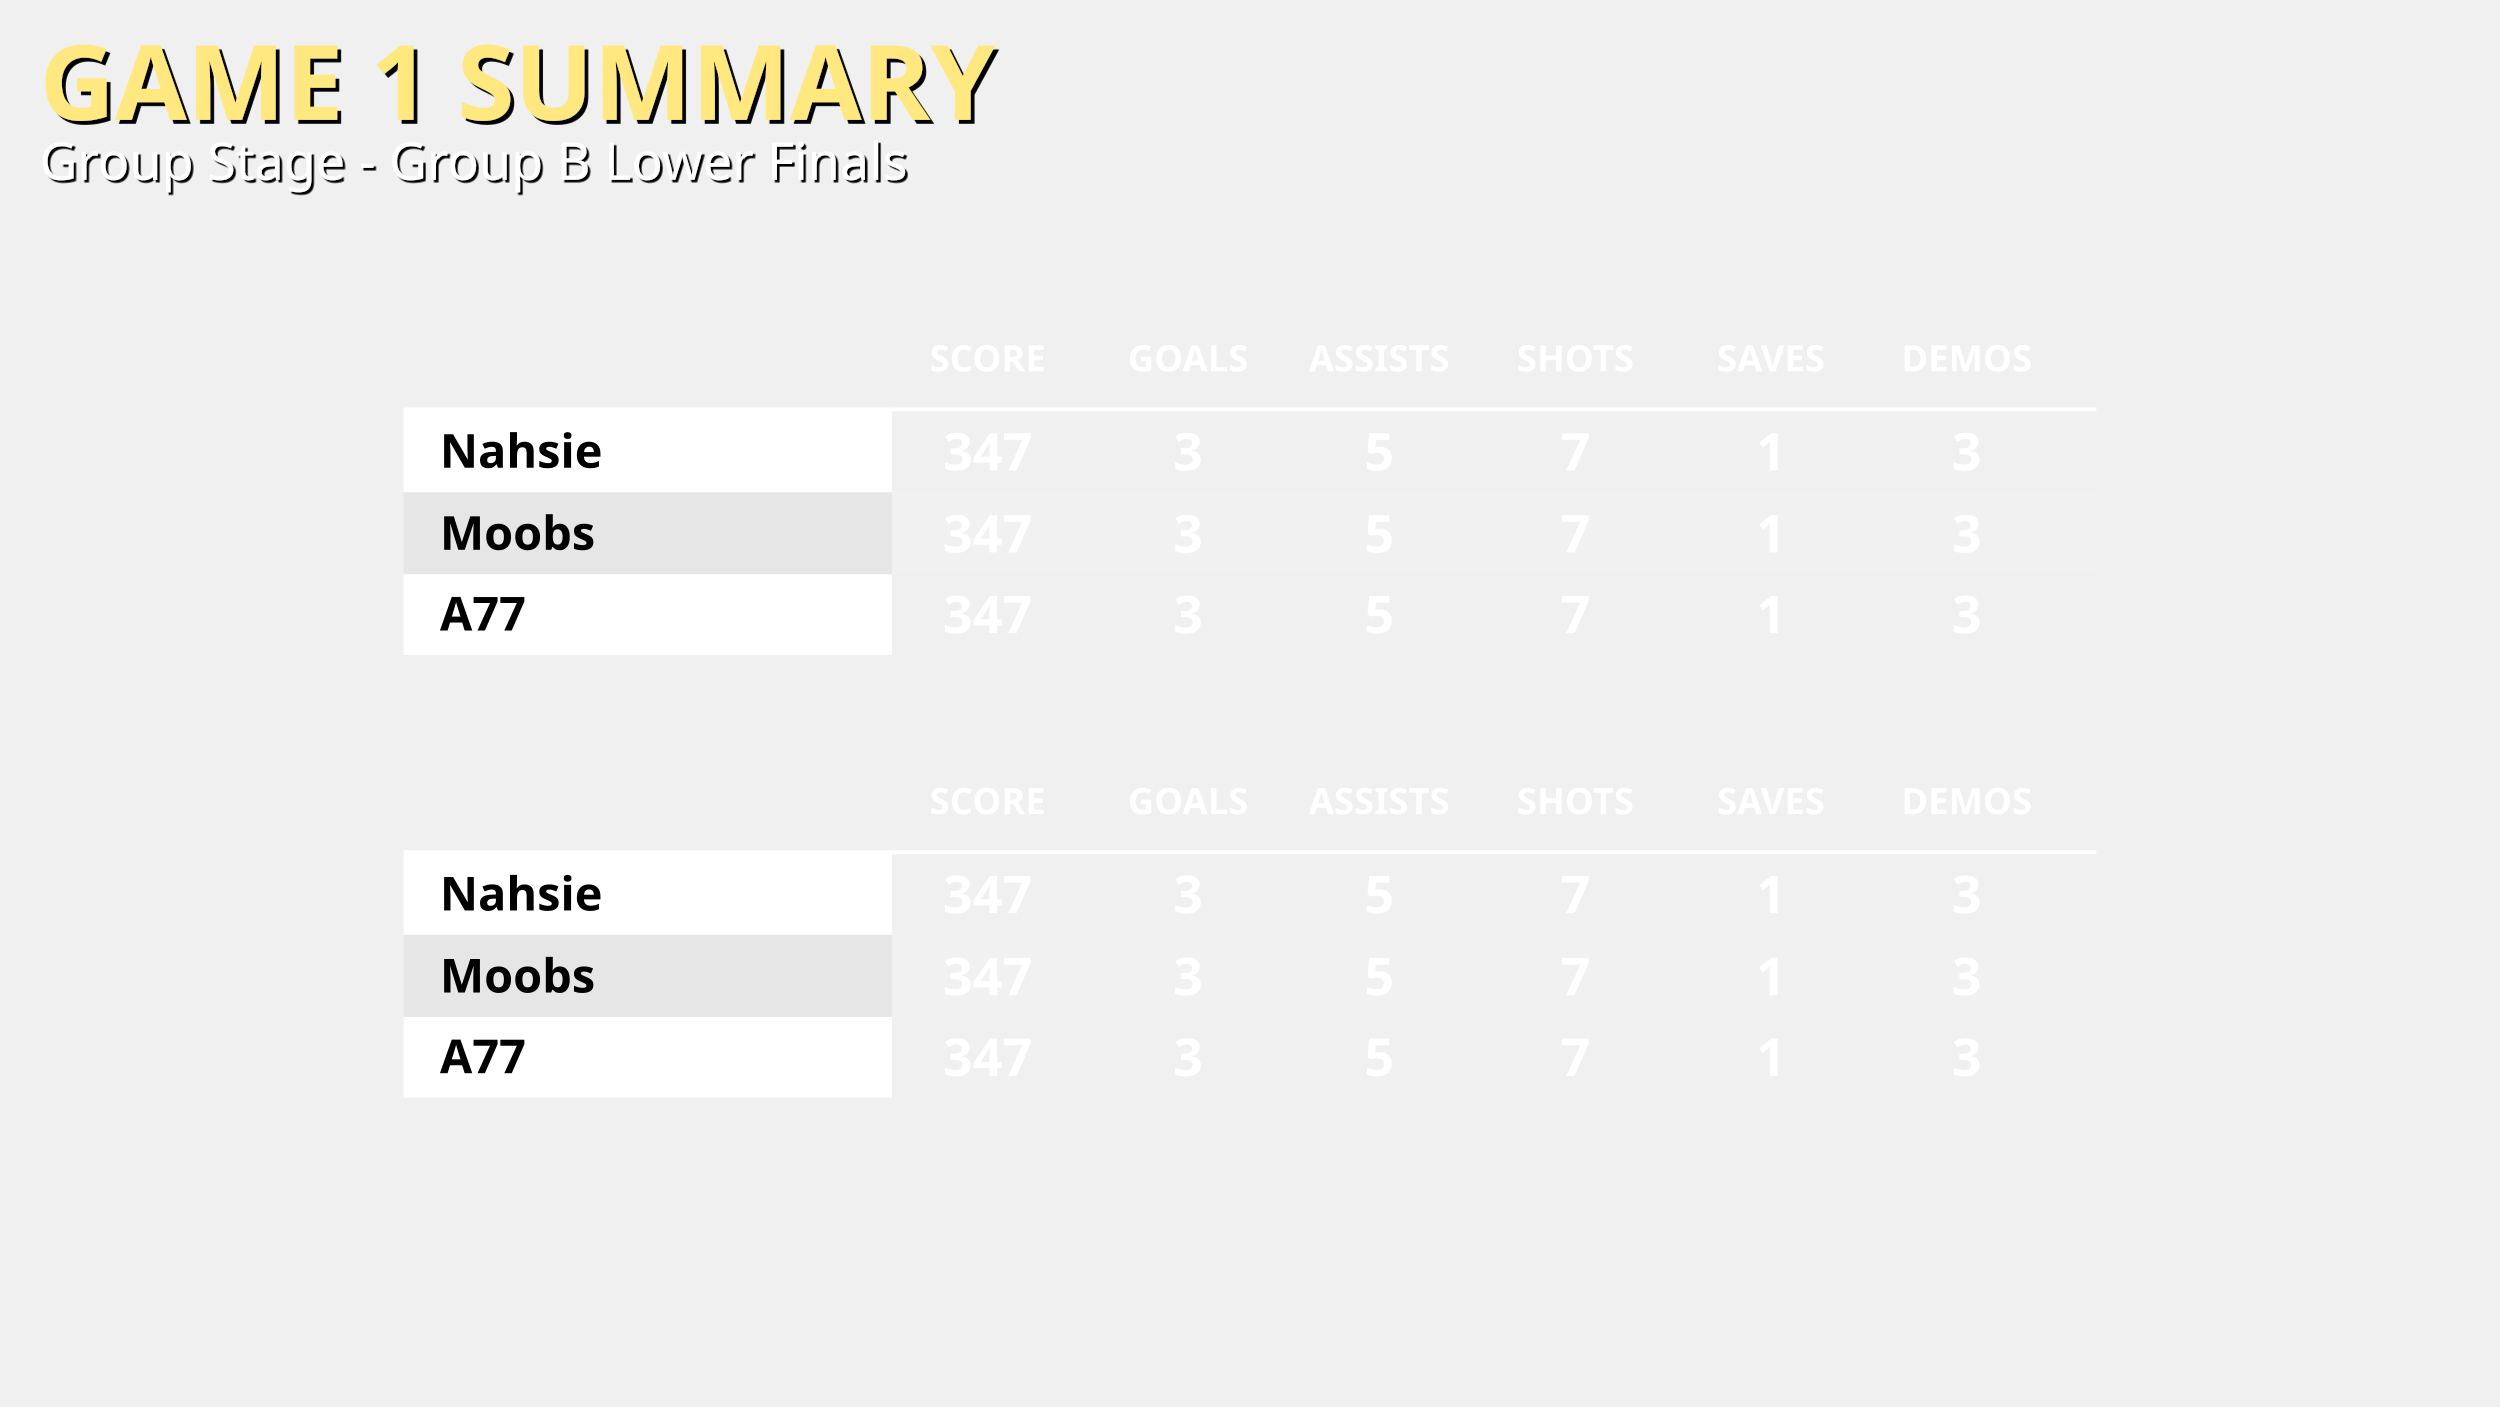
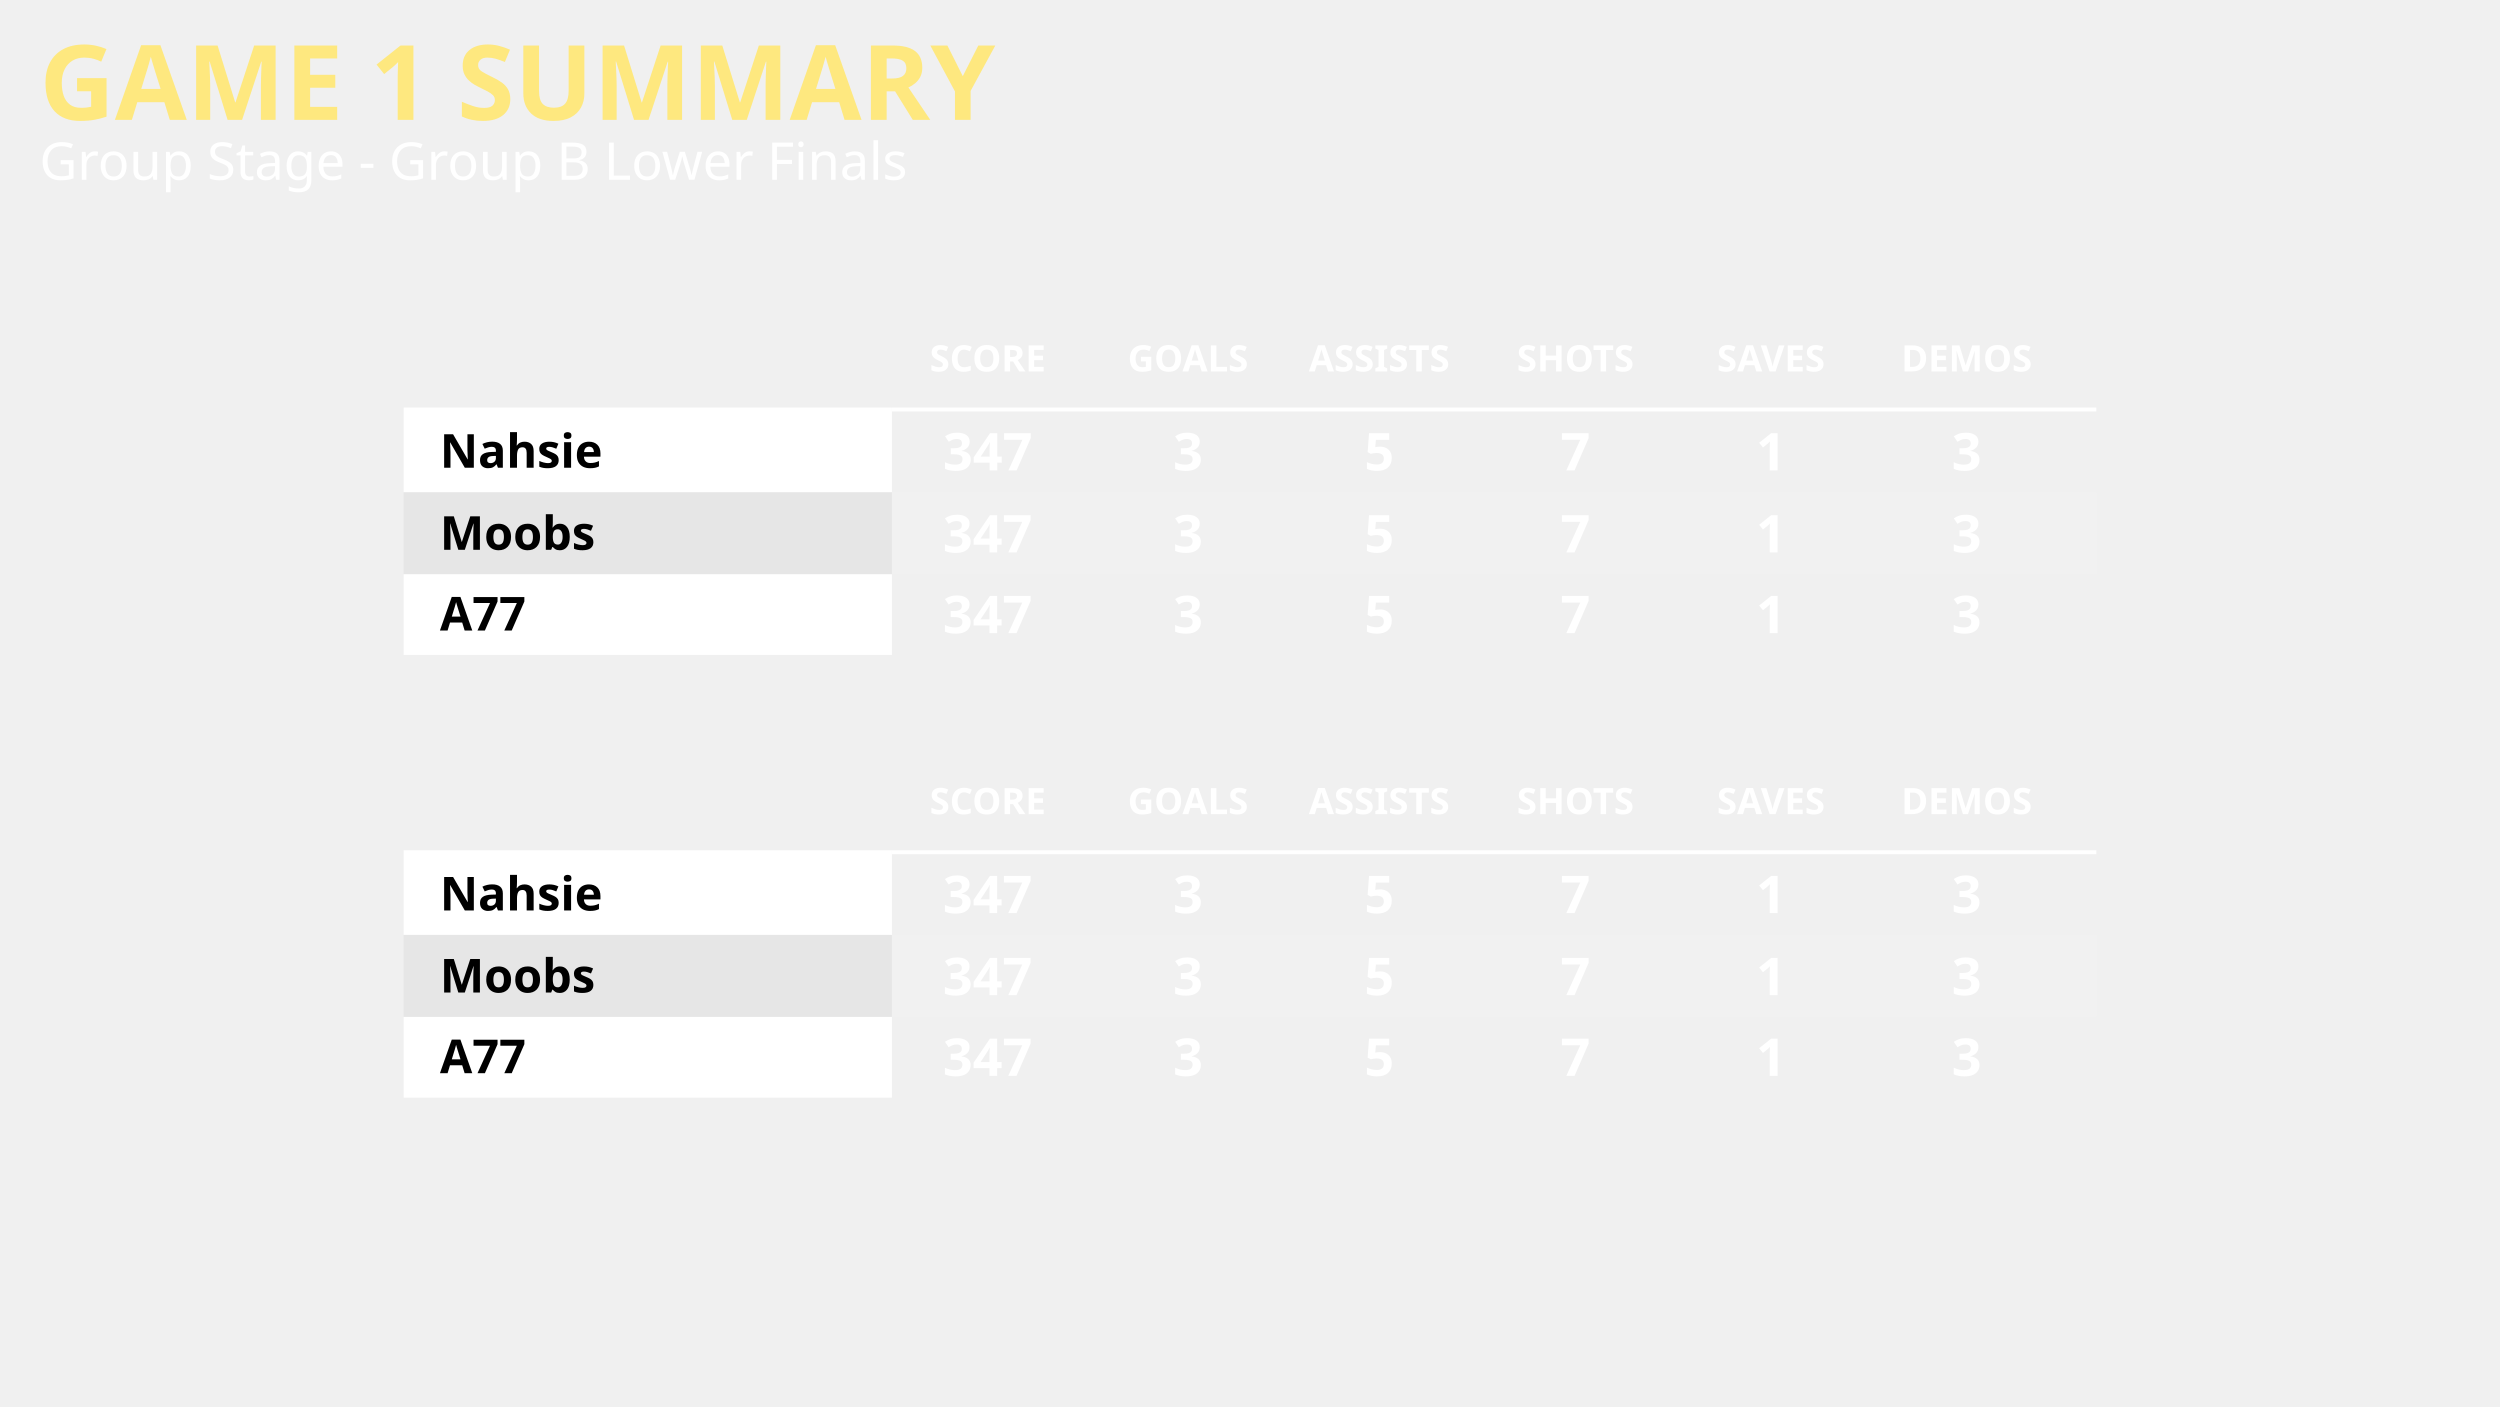
<svg xmlns="http://www.w3.org/2000/svg" xmlns:xlink="http://www.w3.org/1999/xlink" id="Layer_2" data-name="Layer 2" viewBox="0 0 1920 1080">
  <defs>
    <style>
      .cls-1 {
        fill: url(#linear-gradient);
      }

      .cls-1, .cls-2, .cls-3, .cls-4, .cls-5 {
        stroke-width: 0px;
      }

      .cls-6, .cls-7, .cls-8, .cls-3, .cls-5 {
        fill: #fff;
      }

      .cls-6, .cls-7, .cls-9, .cls-10 {
        font-family: Industry-Bold, Industry;
        font-weight: 700;
      }

      .cls-6, .cls-8 {
        font-size: 40px;
      }

      .cls-11 {
        letter-spacing: 0em;
      }

      .cls-12 {
        letter-spacing: 0em;
      }

      .cls-13 {
        letter-spacing: -.01em;
      }

      .cls-14 {
        letter-spacing: 0em;
      }

      .cls-15 {
        letter-spacing: -.01em;
      }

      .cls-16 {
        letter-spacing: -.02em;
      }

      .cls-17 {
        letter-spacing: -.08em;
      }

      .cls-18 {
        letter-spacing: -.02em;
      }

      .cls-7 {
        font-size: 28px;
      }

      .cls-19 {
        letter-spacing: 0em;
      }

      .cls-20 {
        letter-spacing: 0em;
      }

      .cls-21 {
        letter-spacing: 0em;
      }

      .cls-22 {
        letter-spacing: -.01em;
      }

      .cls-8 {
        filter: url(#drop-shadow-2);
        font-family: Industry-Demi, Industry;
        font-weight: 300;
      }

      .cls-23 {
        letter-spacing: -.02em;
      }

      .cls-2 {
        fill: url(#linear-gradient-2);
      }

      .cls-24 {
        letter-spacing: -.01em;
      }

      .cls-25 {
        letter-spacing: 0em;
      }

      .cls-26 {
        letter-spacing: -.01em;
      }

      .cls-9 {
        font-size: 36px;
      }

      .cls-9, .cls-4 {
        fill: #000;
      }

      .cls-10 {
        fill: #fee87f;
        filter: url(#drop-shadow-1);
        font-size: 80px;
      }

      .cls-27 {
        letter-spacing: 0em;
      }

      .cls-28 {
        letter-spacing: -.01em;
      }

      .cls-4, .cls-5 {
        opacity: .1;
      }
    </style>
    <LinearGradient id="linear-gradient" x1="1147.5" y1="238" x2="1147.5" y2="503" gradientUnits="userSpaceOnUse">
      <stop offset="0" stop-color="#202020" />
      <stop offset="1" stop-color="#121212" />
    </LinearGradient>
    <LinearGradient id="linear-gradient-2" y1="578" y2="843" xlink:href="#linear-gradient" />
-     <filter id="drop-shadow-1" filterUnits="userSpaceOnUse">
+     <Filter id="drop-shadow-1" filterUnits="userSpaceOnUse">
      <feOffset dx="3" dy="3" />
      <feGaussianBlur result="blur" stdDeviation="0" />
      <feFlood flood-color="#000" flood-opacity="1" />
      <feComposite in2="blur" operator="in" />
      <feComposite in="SourceGraphic" />
-     </filter>
-     <filter id="drop-shadow-2" filterUnits="userSpaceOnUse">
+     </Filter>
+     <Filter id="drop-shadow-2" filterUnits="userSpaceOnUse">
      <feOffset dx="2" dy="2" />
      <feGaussianBlur result="blur-2" stdDeviation="0" />
      <feFlood flood-color="#000" flood-opacity="1" />
      <feComposite in2="blur-2" operator="in" />
      <feComposite in="SourceGraphic" />
-     </filter>
+     </Filter>
  </defs>
  <g id="RL_Scoreboard" data-name="RL Scoreboard">
    <g id="Top_Team" data-name="Top Team">
      <image id="team1Banner" data-name="Team Nameplate" transform="translate(310 237.99) scale(.16)" />
      <g id="Backplate_Line" data-name="Backplate &amp;amp; Line">
        <rect class="cls-1" x="685" y="238" width="925" height="265" />
        <g id="Layer_66" data-name="Layer 66">
          <rect class="cls-3" x="685" y="313" width="925" height="3" />
        </g>
      </g>
      <rect id="white_plate" data-name="white plate" class="cls-3" x="310" y="313" width="375" height="190" />
      <rect id="white_graying" data-name="white graying" class="cls-4" x="310" y="378" width="375" height="63" />
      <rect id="black_graying" data-name="black graying" class="cls-5" x="685" y="378" width="925" height="63" />
      <g id="P3_Stats" data-name="P3 Stats">
        <text class="cls-6" transform="translate(758.49 486.26)" id="team1P3Score" text-anchor="middle">347</text>
        <text class="cls-6" transform="translate(912.41 486.26)" id="team1P3Goals" text-anchor="middle">3</text>
        <text class="cls-6" transform="translate(1059.27 486.26)" id="team1P3Assists" text-anchor="middle">5</text>
        <text class="cls-6" transform="translate(1209.93 486.26)" id="team1P3Shots" text-anchor="middle">7</text>
        <text class="cls-6" transform="translate(1360.11 486.26)" id="team1P3Saves" text-anchor="middle">1</text>
        <text class="cls-6" transform="translate(1510.41 486.26)" id="team1P3Demos" text-anchor="middle">3</text>
      </g>
      <g id="P2_Stats" data-name="P2 Stats">
        <text class="cls-6" transform="translate(758.49 424.26)" id="team1P2Score" text-anchor="middle">347</text>
        <text class="cls-6" transform="translate(912.41 424.26)" id="team1P2Goals" text-anchor="middle">3</text>
        <text class="cls-6" transform="translate(1059.27 424.26)" id="team1P2Assists" text-anchor="middle">5</text>
        <text class="cls-6" transform="translate(1209.93 424.26)" id="team1P2Shots" text-anchor="middle">7</text>
        <text class="cls-6" transform="translate(1360.11 424.26)" id="team1P2Saves" text-anchor="middle">1</text>
        <text class="cls-6" transform="translate(1510.41 424.26)" id="team1P2Demos" text-anchor="middle">3</text>
      </g>
      <g id="PMax_Stats" data-name="PMax Stats">
        <text class="cls-6" transform="translate(758.59 361.26)" id="team1P1Score" text-anchor="middle">347</text>
        <text class="cls-6" transform="translate(912.41 361.26)" id="team1P1Goals" text-anchor="middle">3</text>
        <text class="cls-6" transform="translate(1059.27 361.26)" id="team1P1Assists" text-anchor="middle">5</text>
        <text class="cls-6" transform="translate(1209.93 361.26)" id="team1P1Shots" text-anchor="middle">7</text>
        <text class="cls-6" transform="translate(1360.11 361.26)" id="team1P1Saves" text-anchor="middle">1</text>
        <text class="cls-6" transform="translate(1510.41 361.26)" id="team1P1Demos" text-anchor="middle">3</text>
      </g>
      <g id="Player_Names" data-name="Player Names">
        <text class="cls-9" transform="translate(337.87 359.24)" id="team1P1Name">Nahsie</text>
        <text class="cls-9" transform="translate(337.87 422.24)" id="team1P2Name">Moobs</text>
        <text class="cls-9" transform="translate(337.87 484.24)" id="team1P3Name">A77</text>
      </g>
      <g id="Stat_Labels" data-name="Stat Labels">
        <text class="cls-7" transform="translate(758.59 285.26)" text-anchor="middle">SCORE</text>
        <text class="cls-7" transform="translate(912.41 285.26)" text-anchor="middle">GOALS</text>
        <text class="cls-7" transform="translate(1059.27 285.26)" text-anchor="middle">ASSISTS</text>
        <text class="cls-7" transform="translate(1209.93 285.26)" text-anchor="middle">SHOTS</text>
        <text class="cls-7" transform="translate(1360.11 285.26)" text-anchor="middle">SAVES</text>
        <text class="cls-7" transform="translate(1510.41 285.26)" text-anchor="middle">DEMOS</text>
      </g>
    </g>
    <g id="Bot_Team" data-name="Bot Team">
      <image id="team2Banner" data-name="Team Nameplate" transform="translate(310 577.99) scale(.16)" />
      <g id="Backplate_Line_copy" data-name="Backplate &amp;amp; Line copy">
        <rect class="cls-2" x="685" y="578" width="925" height="265" />
        <g id="Layer_66_copy" data-name="Layer 66 copy">
          <rect class="cls-3" x="685" y="653" width="925" height="3" />
        </g>
      </g>
      <rect id="white_plate-2" data-name="white plate" class="cls-3" x="310" y="653" width="375" height="190" />
      <rect id="white_graying-2" data-name="white graying" class="cls-4" x="310" y="718" width="375" height="63" />
      <rect id="black_graying-2" data-name="black graying" class="cls-5" x="685" y="718" width="925" height="63" />
      <g id="P3_Stats_copy" data-name="P3 Stats copy">
        <text class="cls-6" transform="translate(758.49 826.26)" id="team2P1Score" text-anchor="middle">347</text>
        <text class="cls-6" transform="translate(912.41 826.26)" id="team2P1Goals" text-anchor="middle">3</text>
        <text class="cls-6" transform="translate(1059.27 826.26)" id="team2P1Assists" text-anchor="middle">5</text>
        <text class="cls-6" transform="translate(1209.93 826.26)" id="team2P1Shots" text-anchor="middle">7</text>
        <text class="cls-6" transform="translate(1360.11 826.26)" id="team2P1Saves" text-anchor="middle">1</text>
        <text class="cls-6" transform="translate(1510.41 826.26)" id="team2P1Demos" text-anchor="middle">3</text>
      </g>
      <g id="P2_Stats_copy" data-name="P2 Stats copy">
        <text class="cls-6" transform="translate(758.49 764.26)" id="team2P2Score" text-anchor="middle">347</text>
        <text class="cls-6" transform="translate(912.41 764.26)" id="team2P2Goals" text-anchor="middle">3</text>
        <text class="cls-6" transform="translate(1059.27 764.26)" id="team2P2Assists" text-anchor="middle">5</text>
        <text class="cls-6" transform="translate(1209.93 764.26)" id="team2P2Shots" text-anchor="middle">7</text>
        <text class="cls-6" transform="translate(1360.11 764.26)" id="team2P2Saves" text-anchor="middle">1</text>
        <text class="cls-6" transform="translate(1510.41 764.26)" id="team2P2Demos" text-anchor="middle">3</text>
      </g>
      <g id="PMax_Stats_copy" data-name="PMax Stats copy">
        <text class="cls-6" transform="translate(758.49 701.26)" id="team2P3Score" text-anchor="middle">347</text>
        <text class="cls-6" transform="translate(912.41 701.26)" id="team2P3Goals" text-anchor="middle">3</text>
        <text class="cls-6" transform="translate(1059.27 701.26)" id="team2P3Assists" text-anchor="middle">5</text>
        <text class="cls-6" transform="translate(1209.93 701.26)" id="team2P3Shots" text-anchor="middle">7</text>
        <text class="cls-6" transform="translate(1360.11 701.26)" id="team2P3Saves" text-anchor="middle">1</text>
        <text class="cls-6" transform="translate(1510.41 701.26)" id="team2P3Demos" text-anchor="middle">3</text>
      </g>
      <g id="Player_Names_copy" data-name="Player Names copy">
        <text class="cls-9" transform="translate(337.87 699.24)" id="team2P1Name">Nahsie</text>
        <text class="cls-9" transform="translate(337.87 762.24)" id="team2P2Name">Moobs</text>
        <text class="cls-9" transform="translate(337.87 824.24)" id="team2P3Name">A77</text>
      </g>
      <g id="Stat_Labels_copy" data-name="Stat Labels copy">
        <text class="cls-7" transform="translate(758.59 625.26)" text-anchor="middle">SCORE</text>
        <text class="cls-7" transform="translate(912.41 625.26)" text-anchor="middle">GOALS</text>
        <text class="cls-7" transform="translate(1059.27 625.26)" text-anchor="middle">ASSISTS</text>
        <text class="cls-7" transform="translate(1209.93 625.26)" text-anchor="middle">SHOTS</text>
        <text class="cls-7" transform="translate(1360.11 625.26)" text-anchor="middle">SAVES</text>
        <text class="cls-7" transform="translate(1510.41 625.26)" text-anchor="middle">DEMOS</text>
      </g>
    </g>
    <text class="cls-10" transform="translate(30.31 92.08)" id="pgTitle">GAME 1 SUMMARY</text>
    <text class="cls-8" transform="translate(30.31 138.08)" id="pgSeriesTitle">Group Stage - Group B Lower Finals</text>
  </g>
</svg>
